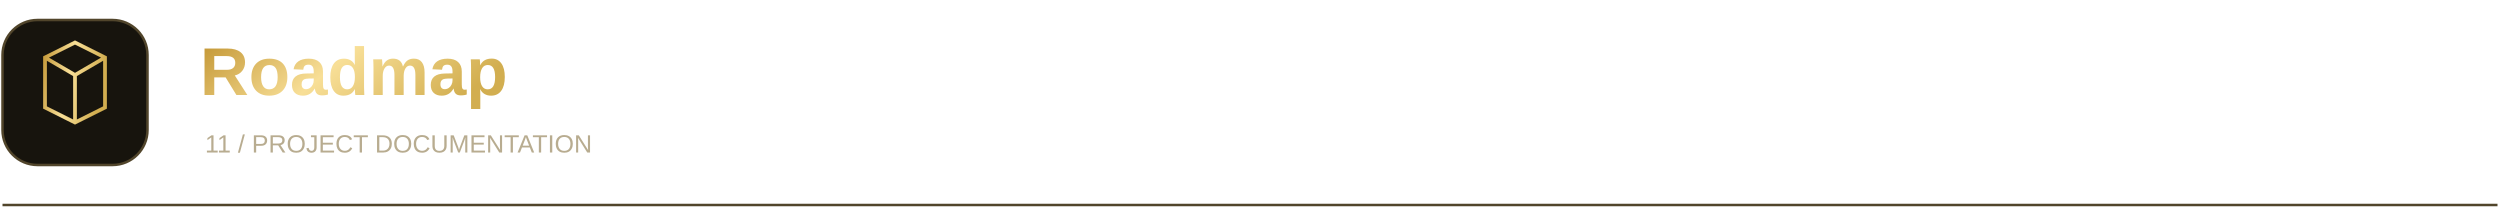
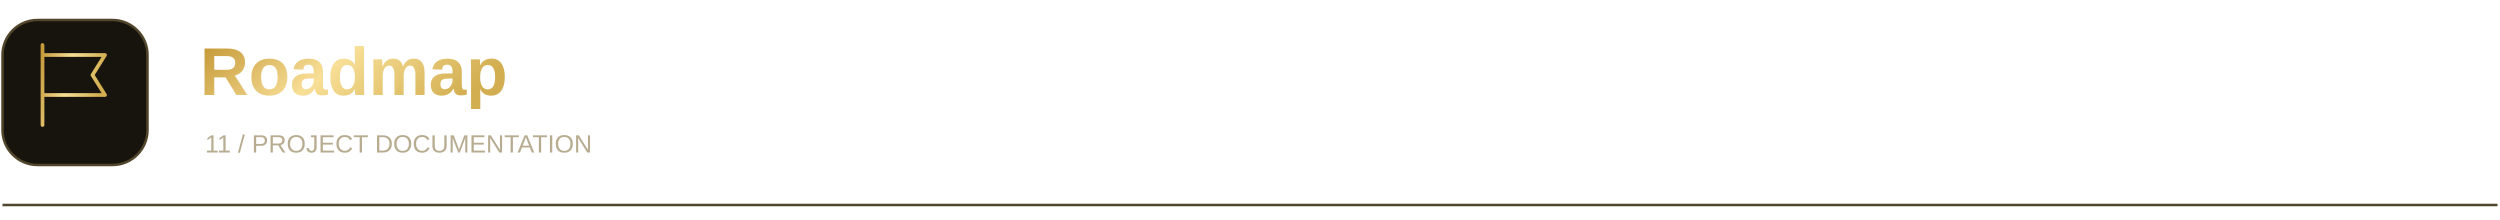
<svg xmlns="http://www.w3.org/2000/svg" width="1000" height="88" viewBox="0 0 1000 88" role="img">
  <defs>
    <linearGradient id="gold" x1="0%" y1="0%" x2="100%" y2="25%">
      <stop offset="0%" stop-color="#C59938" />
      <stop offset="48%" stop-color="#F8DF97" />
      <stop offset="100%" stop-color="#D2AE50" />
    </linearGradient>
    <linearGradient id="shine">
      <stop stop-color="#FFF3C8" stop-opacity="0" />
      <stop offset=".48" stop-color="#D6B960" stop-opacity=".15" />
      <stop offset=".53" stop-color="#FFF8E4" stop-opacity=".7" />
      <stop offset=".59" stop-color="#D6B960" stop-opacity=".12" />
      <stop offset="1" stop-color="#FFF3C8" stop-opacity="0" />
    </linearGradient>
    <clipPath id="hero">
      <rect x="1" y="1" width="998" height="258" rx="18" />
    </clipPath>
  </defs>
  <rect x="1" y="8" width="58" height="58" rx="14" fill="#17140D" stroke="#51452B" />
-   <path d="M18 23l12-6 12 6v20l-12 6-12-6z M18 23l12 7 12-7 M30 30v19" fill="none" stroke="url(#gold)" stroke-width="1.5" />
+   <path d="M17 18v32 M17 22h25l-5 8 5 8H17" fill="none" stroke="url(#gold)" stroke-width="1.5" stroke-linejoin="round" stroke-linecap="round" />
  <text x="80" y="38" font-family="Segoe UI,Microsoft YaHei,Arial,sans-serif" font-size="27" font-weight="700" fill="url(#gold)">Roadmap</text>
  <text x="82" y="61" font-family="Segoe UI,Microsoft YaHei,Arial,sans-serif" font-size="10" font-weight="400" fill="#B8AC90">11 / PROJECT DOCUMENTATION</text>
  <path d="M1 82H999" stroke="#51452B" />
</svg>
